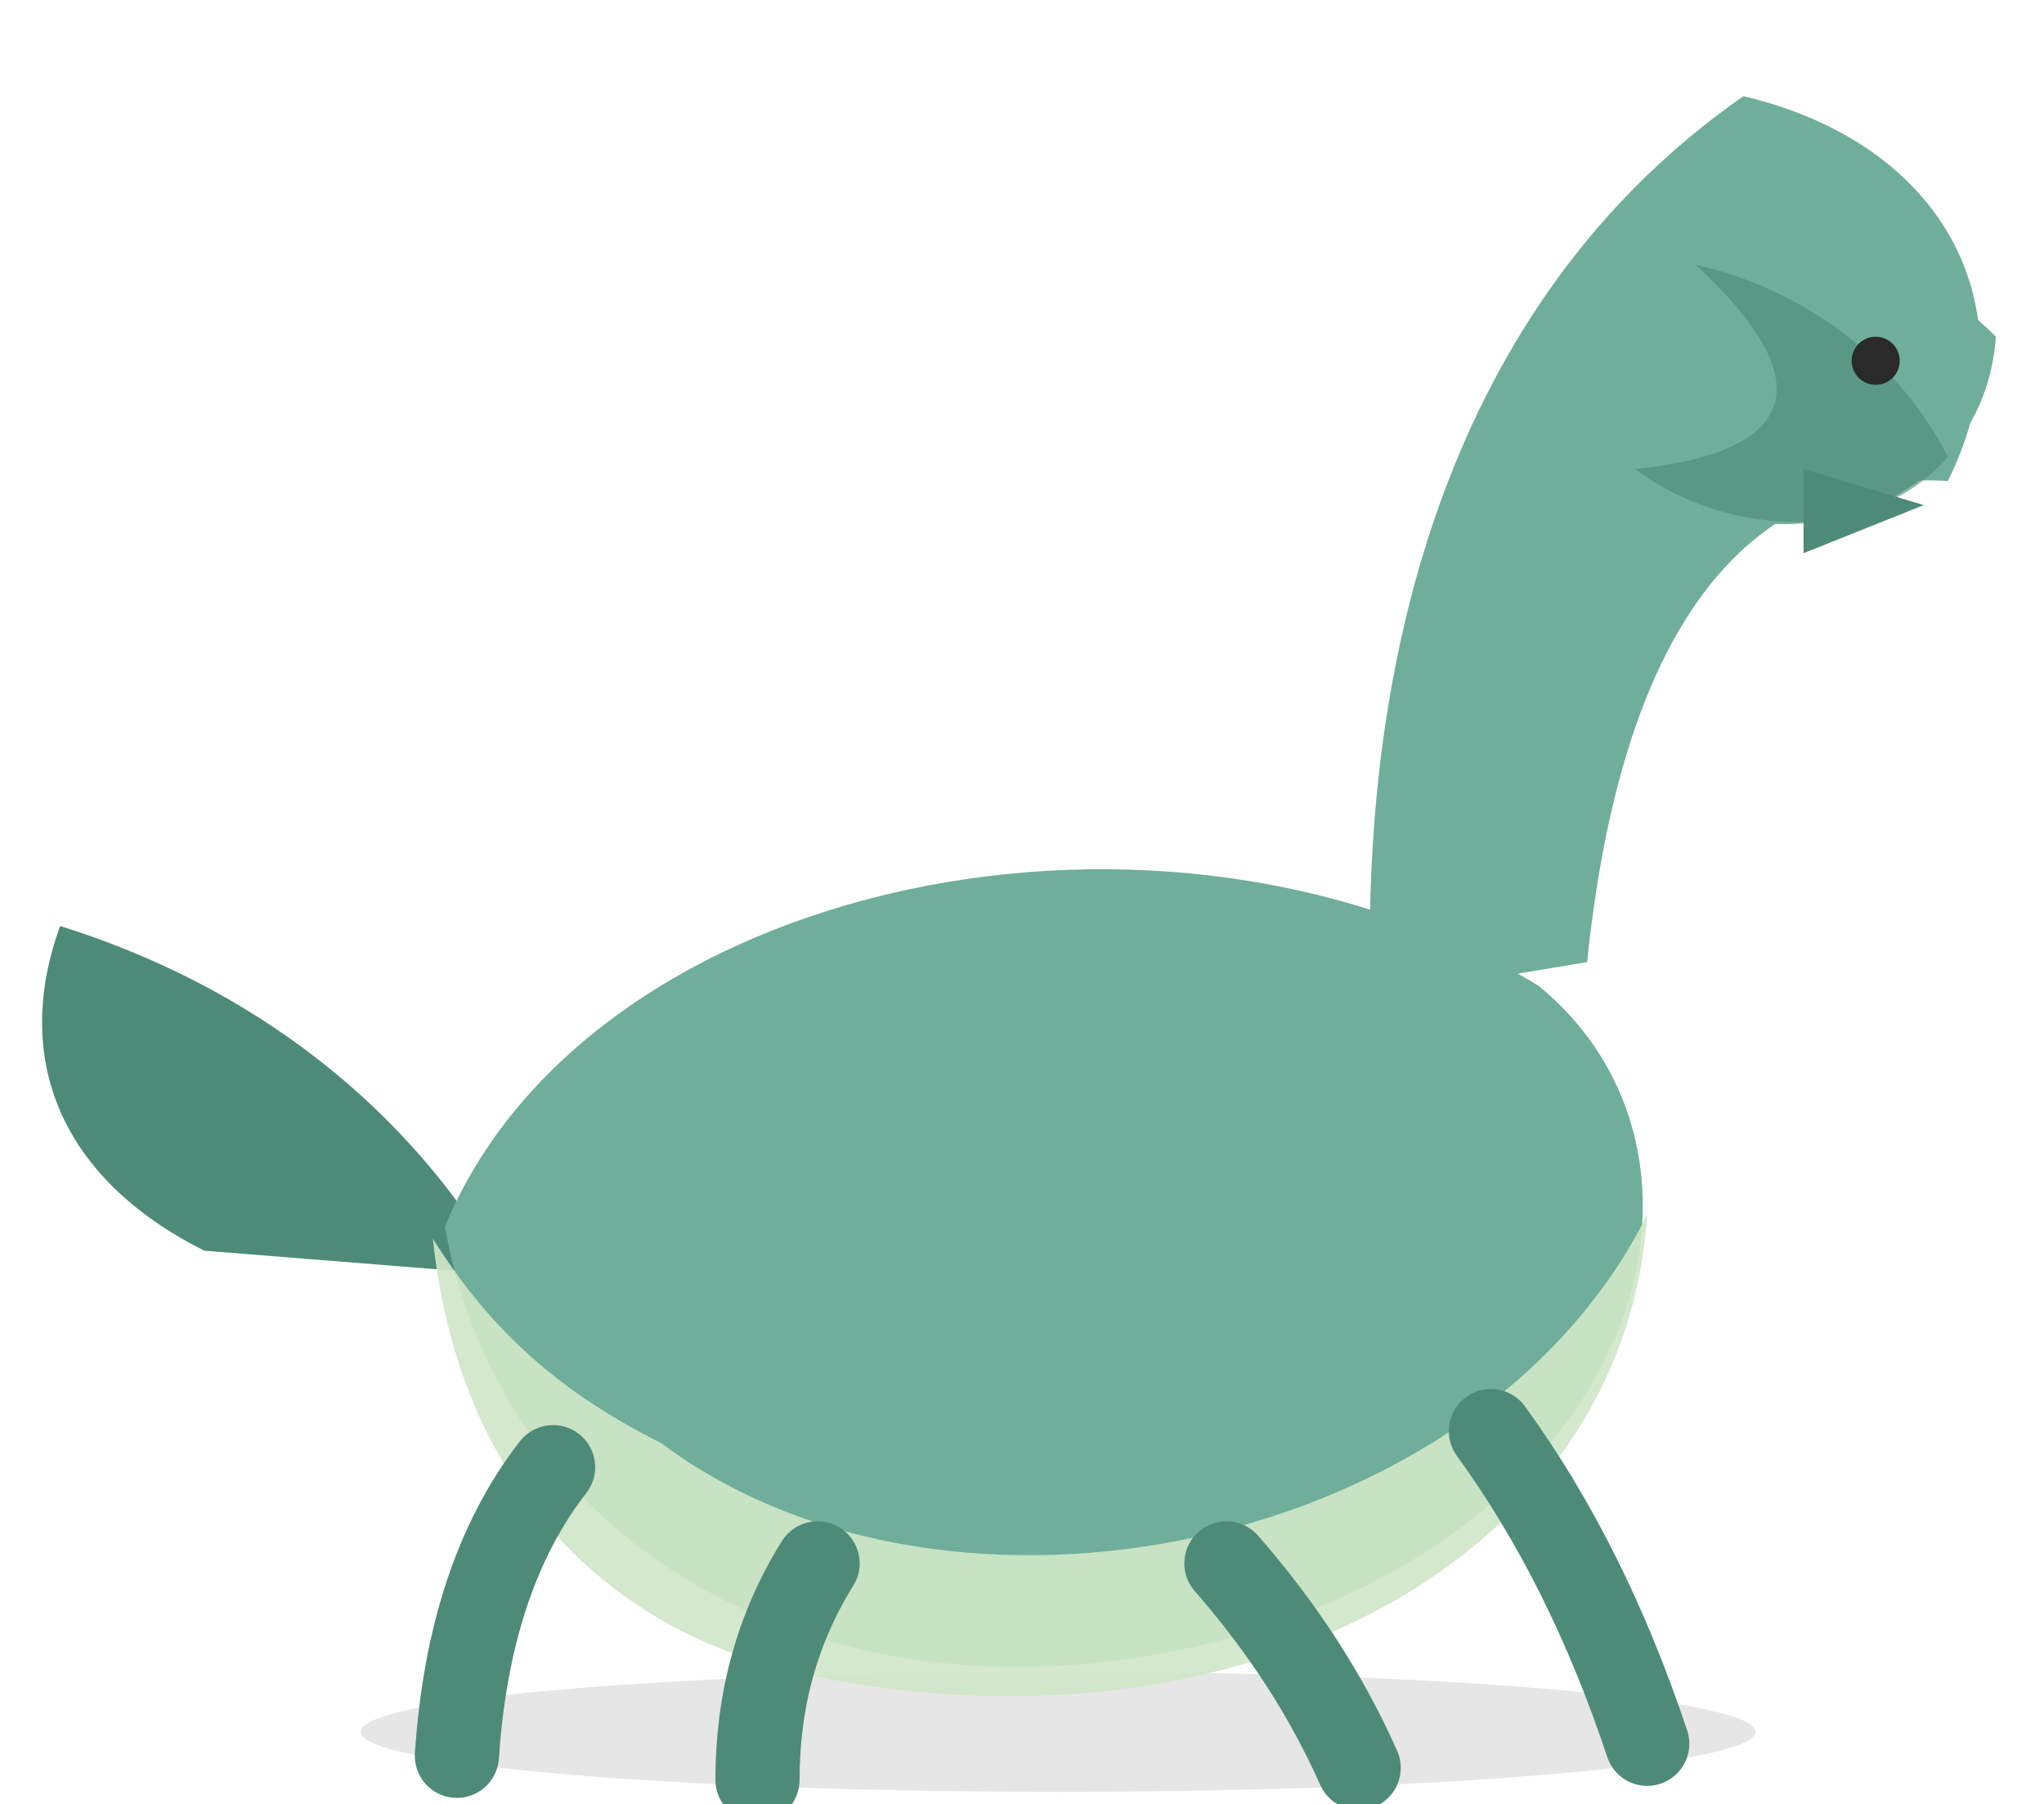
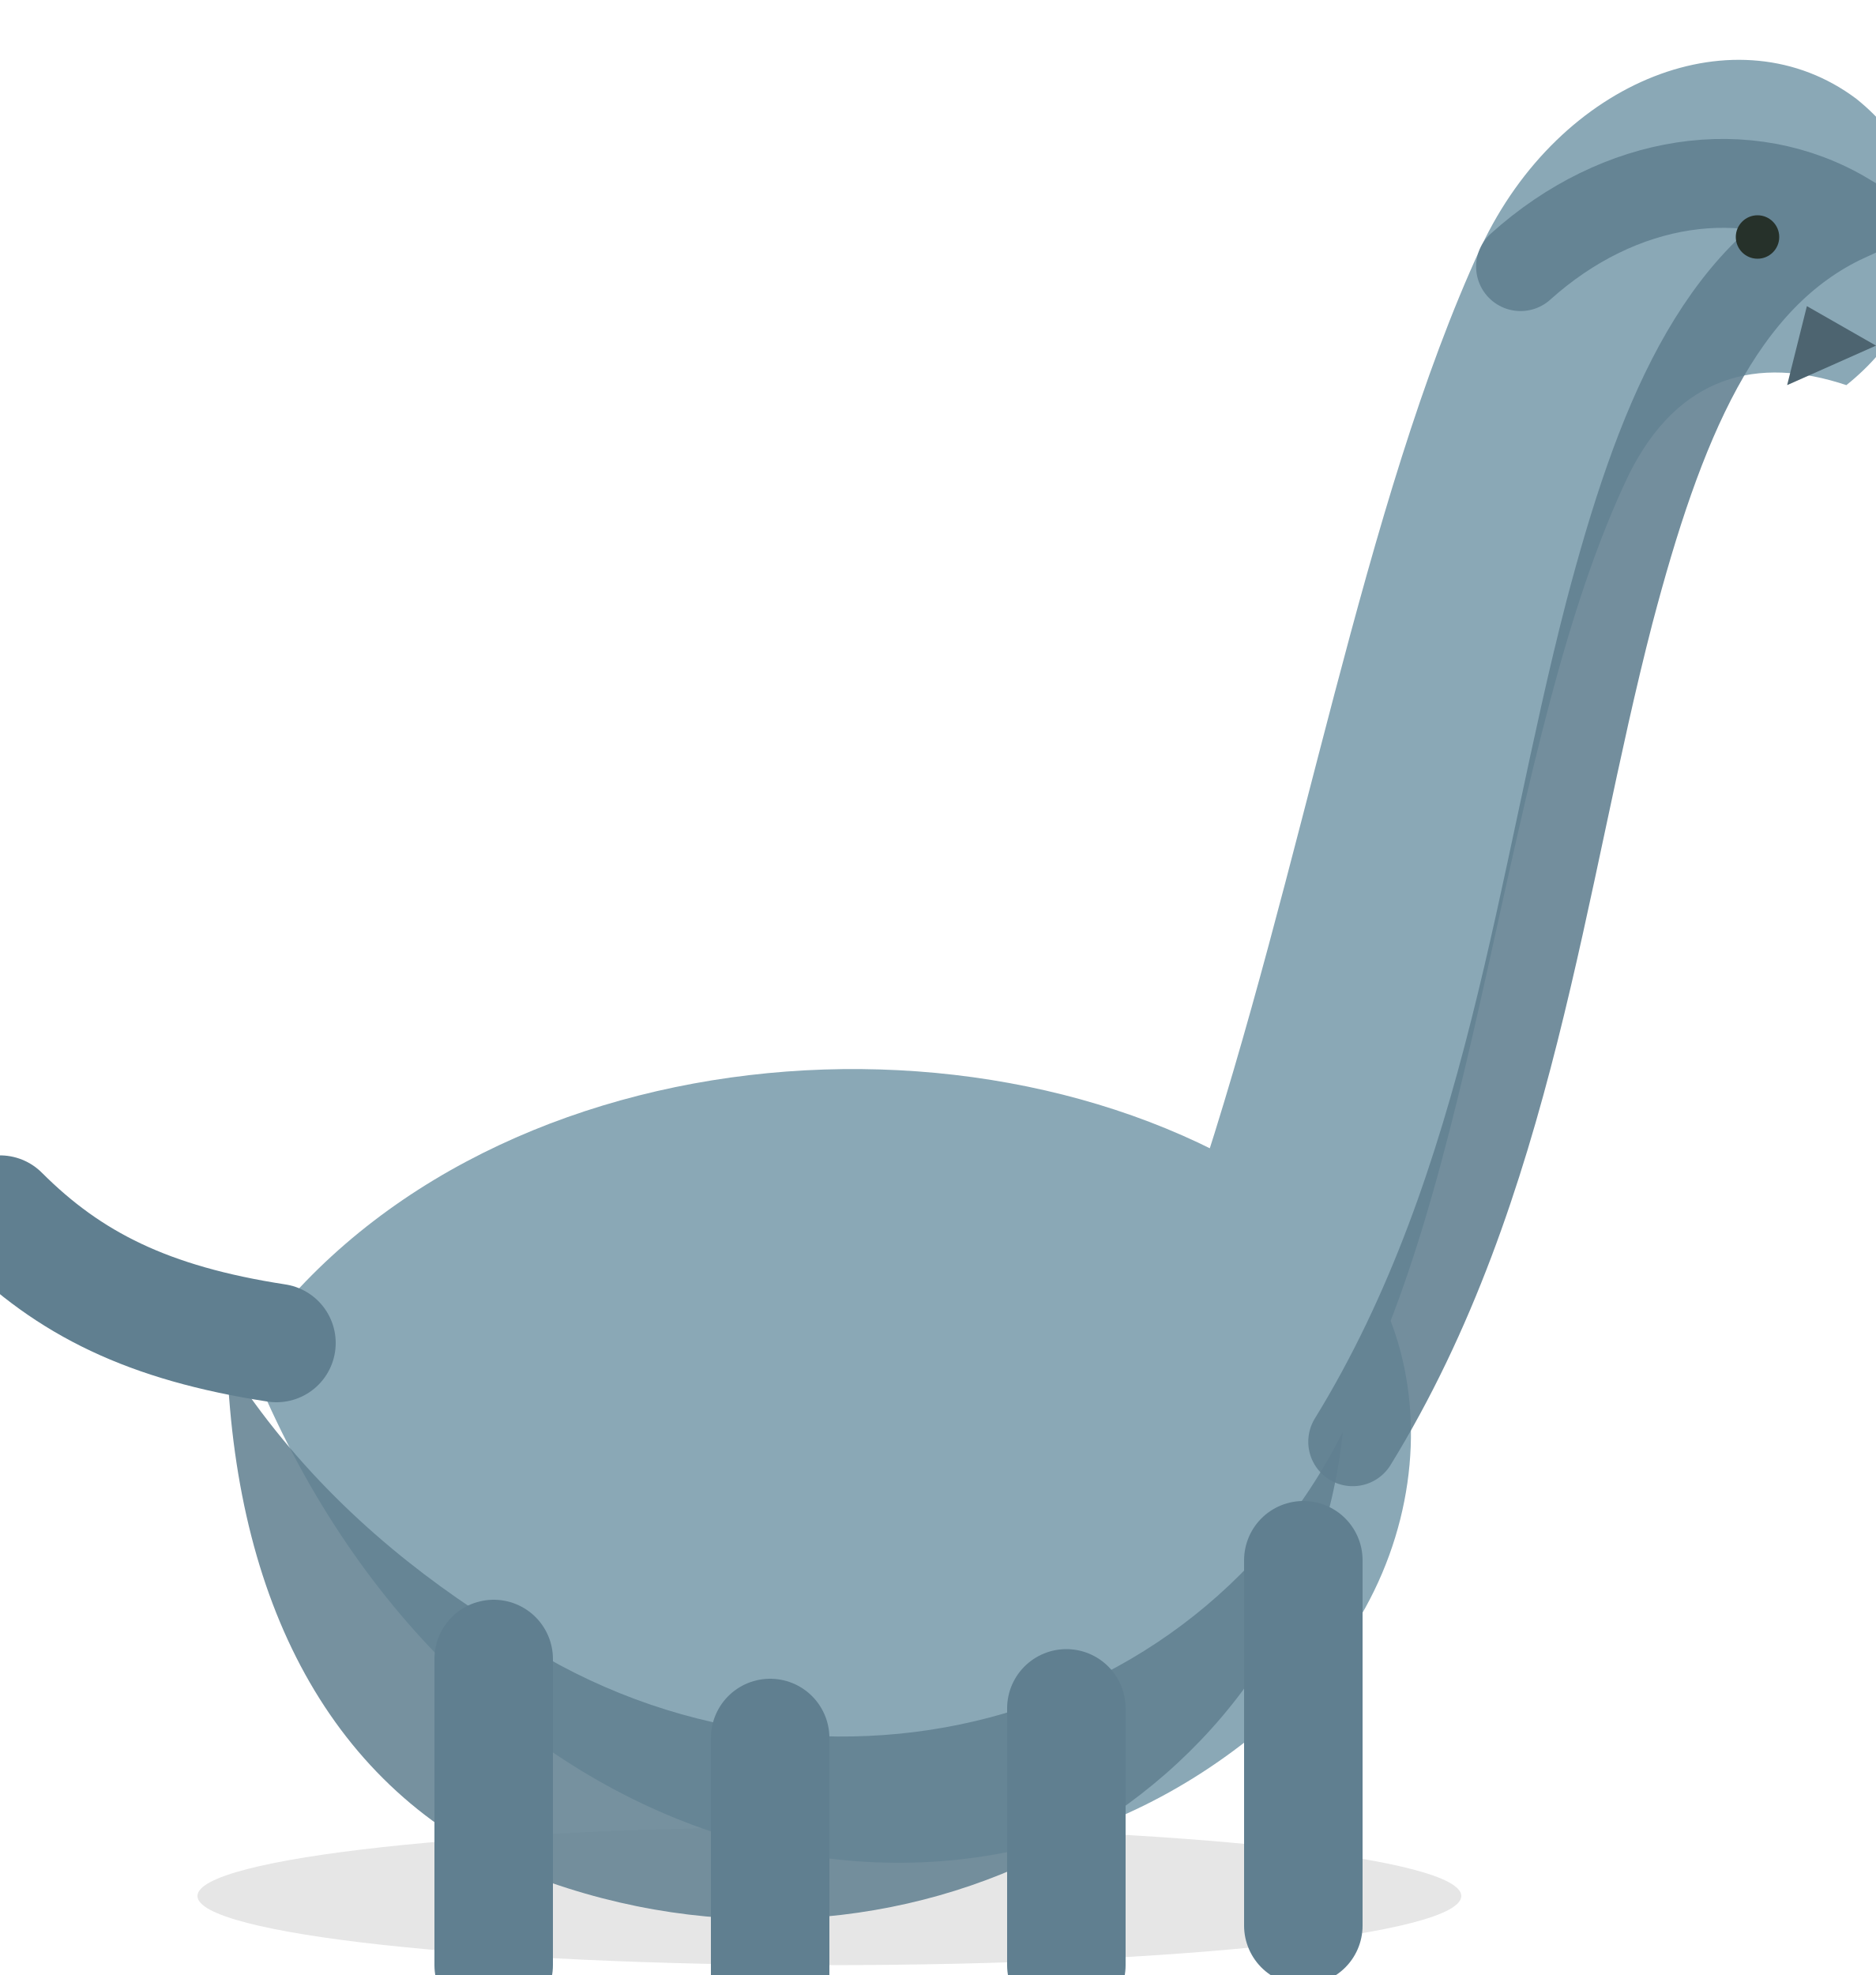
- <svg xmlns="http://www.w3.org/2000/svg" width="170" height="150" viewBox="0 0 170 150">
-   <ellipse cx="88" cy="144" rx="58" ry="5" fill="#000000" opacity="0.1" />
-   <path d="M17 104C5 98 1 88 5 77C21 82 34 92 42 106Z" fill="#4e8a78" />
-   <path d="M37 102C49 73 97 63 128 82C145 96 137 126 103 136C71 145 42 130 37 102Z" fill="#6fae9a" />
-   <path d="M55 120C79 138 123 129 137 101C135 131 101 147 66 139C49 135 38 122 36 103C41 111 47 116 55 120Z" fill="#cfe6c8" opacity="0.92" />
-   <path d="M114 83C113 52 122 24 145 8C162 12 169 26 162 40C146 39 135 51 132 80Z" fill="#6fae9a" />
-   <path d="M134 28C143 18 156 18 166 28C165 42 149 48 136 40Z" fill="#6fae9a" />
-   <path d="M141 22C150 24 158 30 162 38C156 45 144 45 136 39C146 38 154 34 141 22Z" fill="#4e8a78" opacity="0.62" />
-   <circle cx="156" cy="30" r="2" fill="#2a2a2a" />
-   <path d="M150 39L160 42L150 46Z" fill="#4e8a78" />
-   <path d="M68 130Q63 138 63 148" fill="none" stroke="#4e8a78" stroke-width="7" stroke-linecap="round" />
-   <path d="M102 130Q109 138 113 147" fill="none" stroke="#4e8a78" stroke-width="7" stroke-linecap="round" />
-   <path d="M46 122Q39 131 38 146" fill="none" stroke="#4e8a78" stroke-width="7" stroke-linecap="round" />
-   <path d="M124 119Q132 130 137 145" fill="none" stroke="#4e8a78" stroke-width="7" stroke-linecap="round" />
+ <svg xmlns="http://www.w3.org/2000/svg" width="190" height="200" viewBox="0 0 190 200">
+   <ellipse cx="84" cy="192" rx="64" ry="7" fill="#000000" opacity="0.1" />
+   <path d="M25 137C48 104 102 100 132 122C147 133 147 159 129 174C96 203 45 188 25 137Z" fill="#8aa8b6" />
+   <path d="M48 163C78 186 120 177 136 145C132 183 91 204 54 190C34 182 24 163 23 138C30 149 39 157 48 163Z" fill="#607f90" opacity="0.86" />
+   <path d="M121 121C132 88 138 51 150 25C158 8 176 1 188 10C198 18 197 31 187 39C178 36 170 38 165 48C152 75 150 121 135 146Z" fill="#8aa8b6" />
+   <path d="M154 27C164 18 177 16 187 22C174 28 168 43 163 62C156 89 153 120 137 146" fill="none" stroke="#607f90" stroke-width="9" stroke-linecap="round" opacity="0.88" />
+   <circle cx="178" cy="24" r="2.2" fill="#26312a" />
+   <path d="M183 31L190 35L181 39Z" fill="#4d6470" />
+   <path d="M50 168V199" fill="none" stroke="#607f90" stroke-width="12" stroke-linecap="round" />
+   <path d="M78 176V200" fill="none" stroke="#607f90" stroke-width="12" stroke-linecap="round" />
+   <path d="M108 173V199" fill="none" stroke="#607f90" stroke-width="12" stroke-linecap="round" />
+   <path d="M132 158V195" fill="none" stroke="#607f90" stroke-width="12" stroke-linecap="round" />
+   <path d="M28 136C15 134 7 130 0 123" fill="none" stroke="#607f90" stroke-width="12" stroke-linecap="round" />
</svg>
